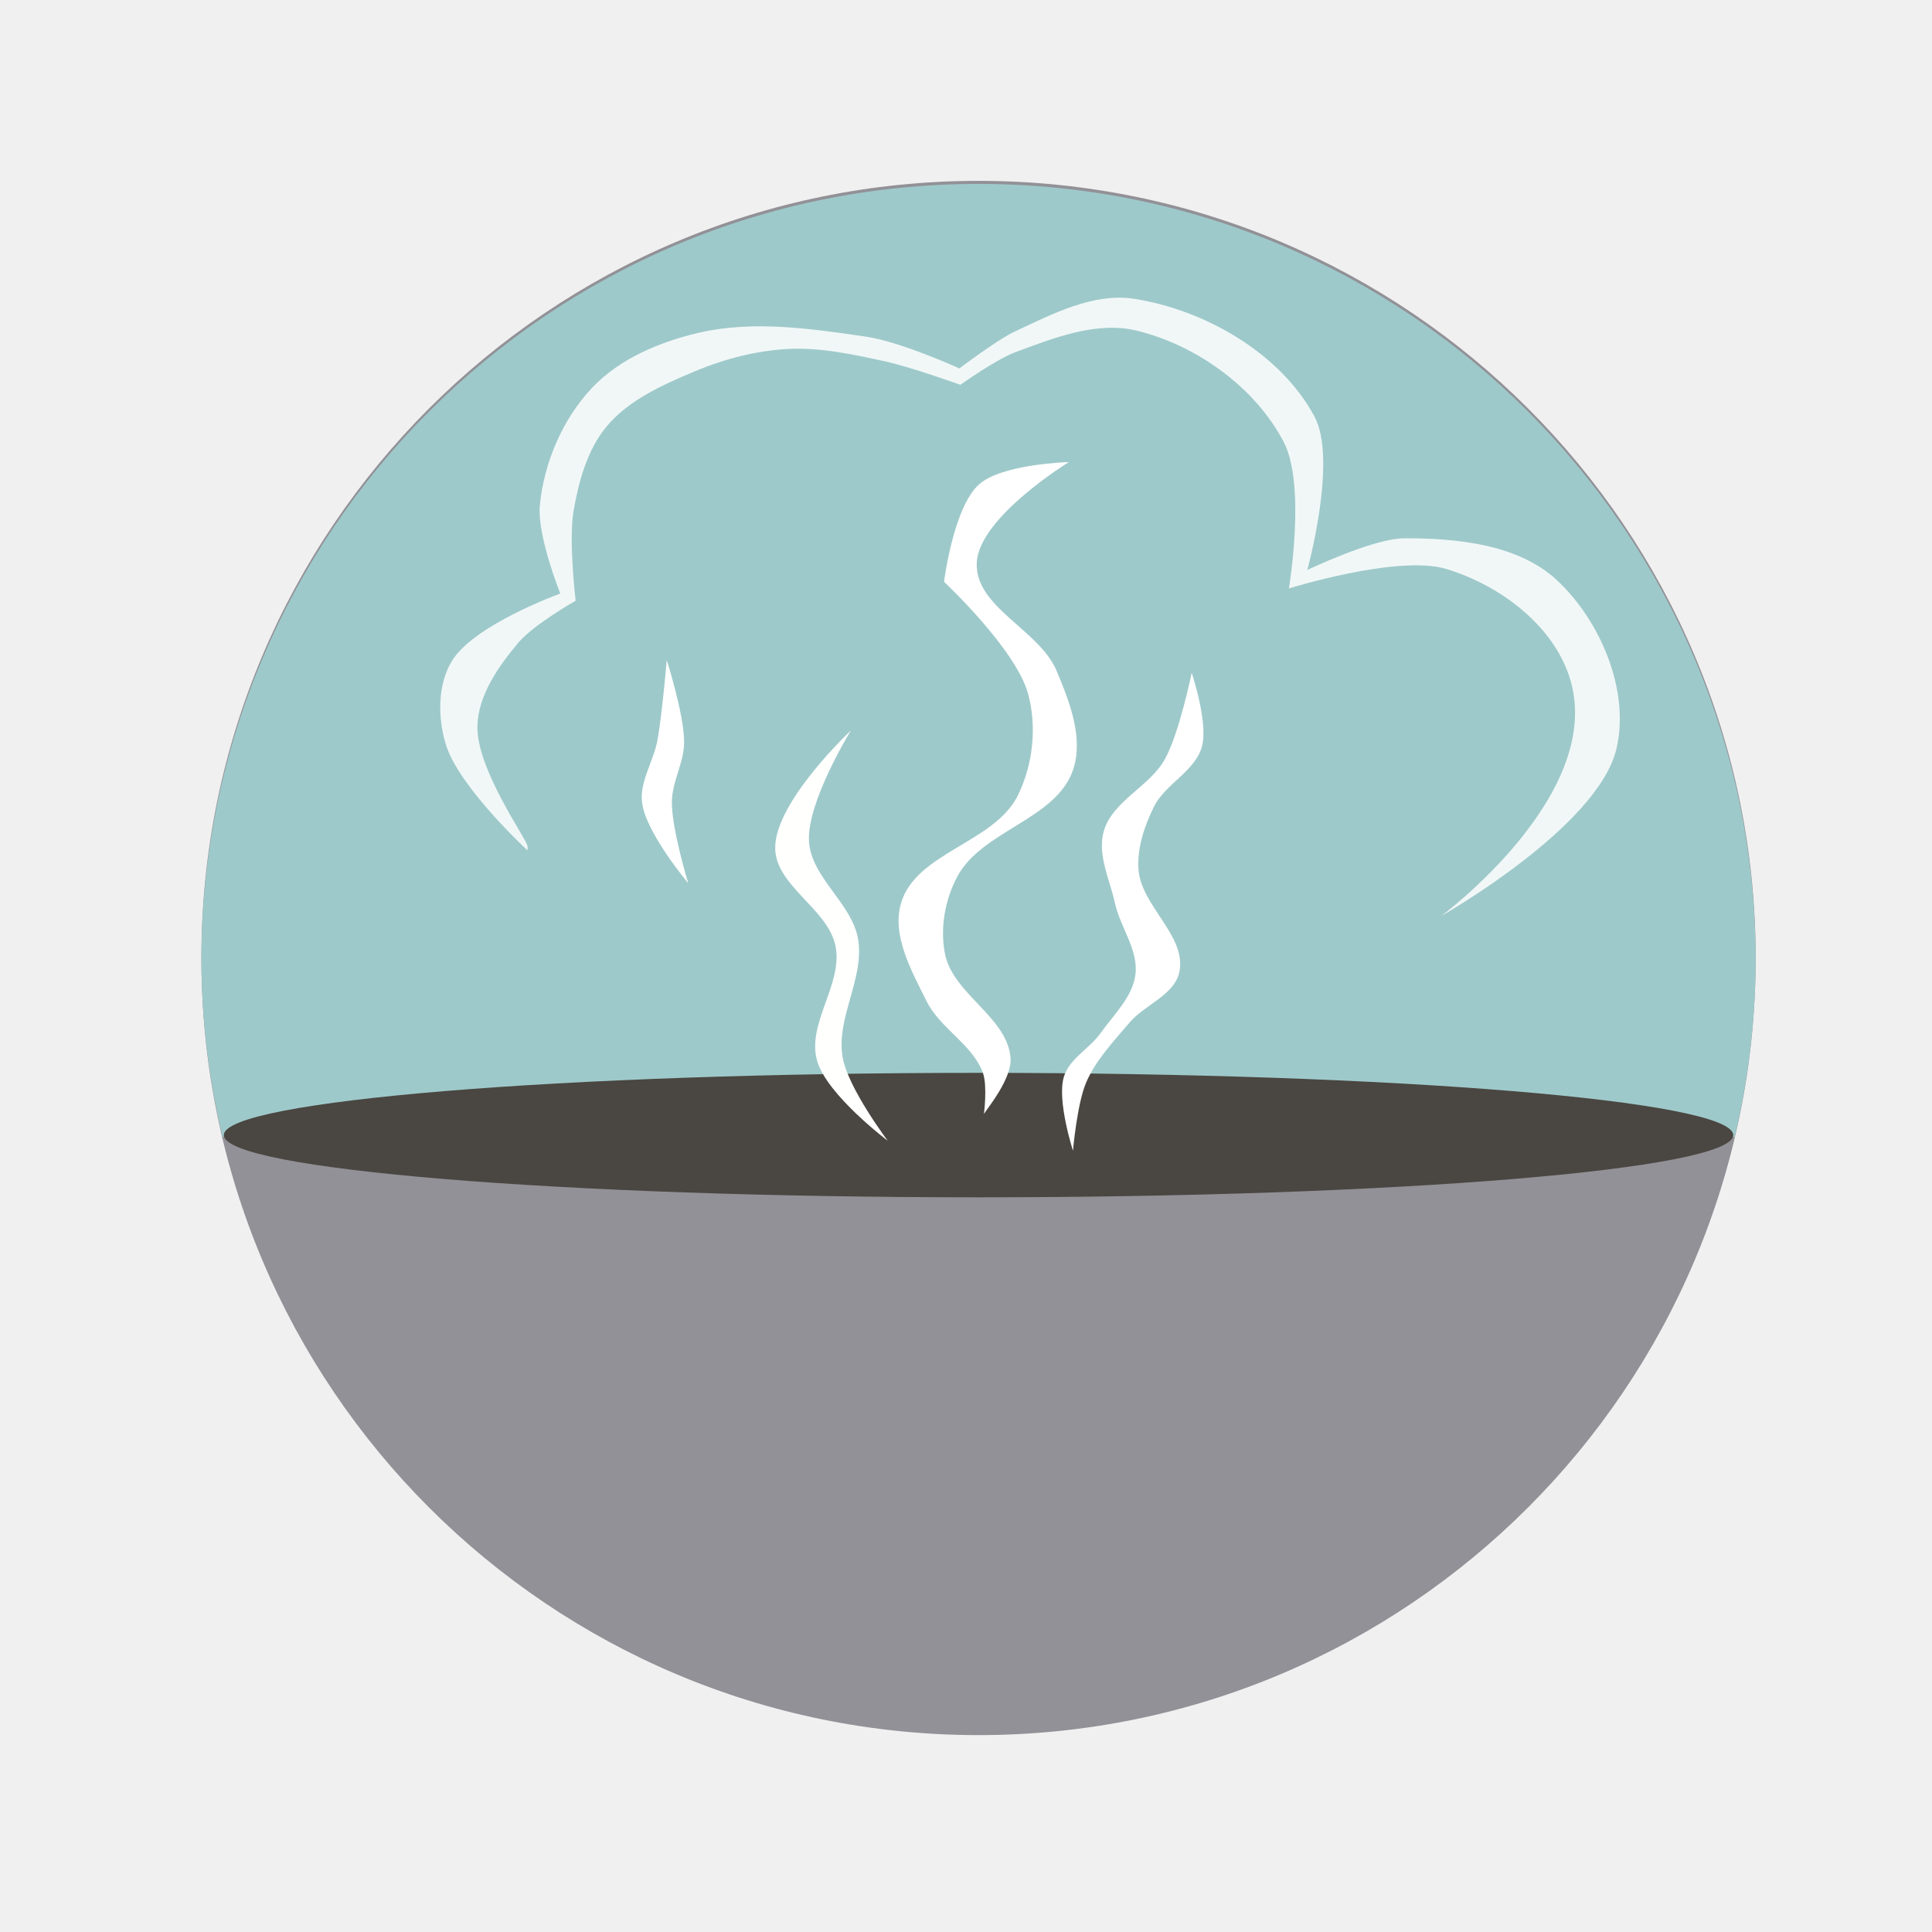
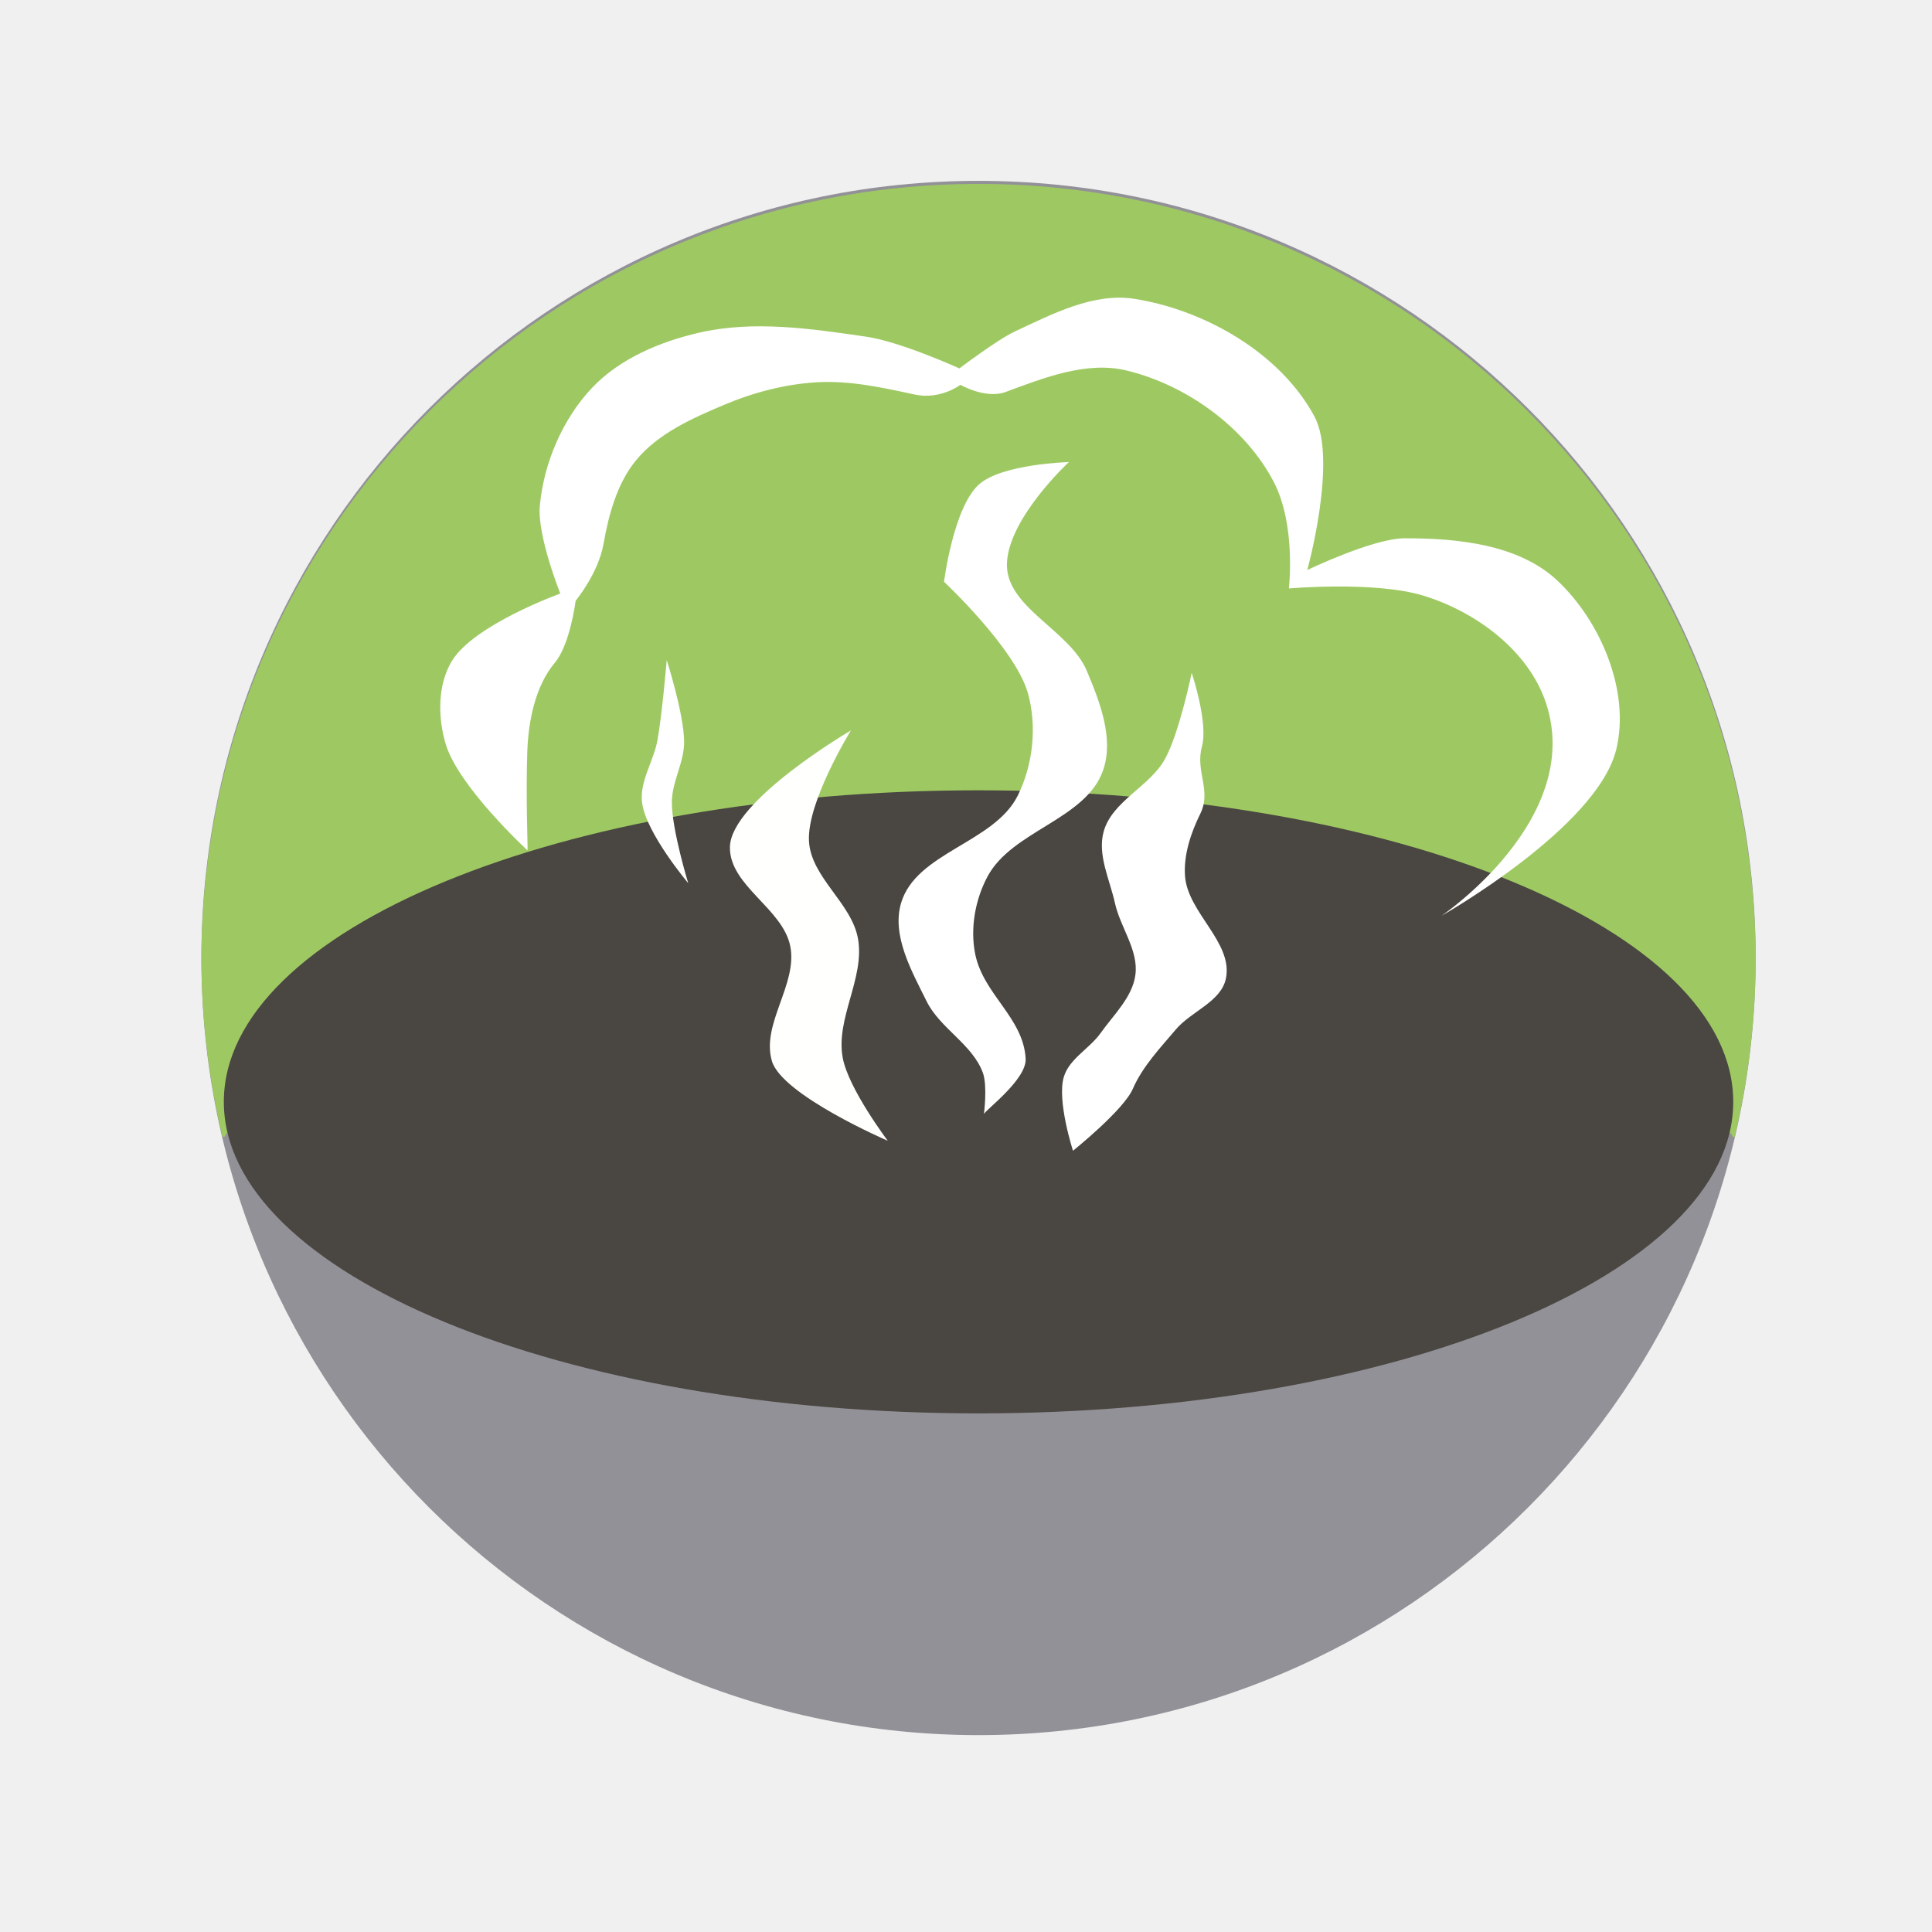
<svg xmlns="http://www.w3.org/2000/svg" id="svg2" version="1.1" width="256" height="256" viewBox="0 0 240 240">
  <defs id="defs6" />
  <ellipse style="fill:#929197;fill-opacity:1;stroke:none;stroke-width:1;stroke-miterlimit:4;stroke-dasharray:none;stroke-opacity:1" id="path3197" cx="121.557" cy="119.004" rx="96.538" ry="96.538" />
-   <path style="fill:#9ec9ca;fill-opacity:1;stroke:none;stroke-width:1;stroke-miterlimit:4;stroke-dasharray:none;stroke-opacity:1" d="m 121.558,22.848 a 96.538,96.538 0 0 0 -96.539,96.537 96.538,96.538 0 0 0 2.621,21.828 220.761,42.067 0 0 1 0.285,-0.023 93.752,7.73 0 0 1 93.633,-7.533 93.752,7.73 0 0 1 93.684,7.574 220.761,42.067 0 0 1 0.242,0.021 96.538,96.538 0 0 0 2.611,-21.867 96.538,96.538 0 0 0 -96.537,-96.537 z" id="path3197-6" />
-   <ellipse style="fill:#4a4641;fill-opacity:1;stroke:none;stroke-width:1;stroke-miterlimit:4;stroke-dasharray:none;stroke-opacity:1" id="path3197-3" cx="121.557" cy="141.004" rx="93.752" ry="7.73" />
-   <path style="fill:#ffffff;fill-opacity:0.852;fill-rule:evenodd;stroke:none;stroke-width:1px;stroke-linecap:butt;stroke-linejoin:miter;stroke-opacity:1" d="m 65.535,105.133 c 0,-0.763 -6.405,-9.589 -6.229,-15 0.125,-3.826 2.622,-7.366 5.085,-10.297 1.892,-2.252 7.119,-5.212 7.119,-5.212 0,0 -0.902,-7.513 -0.254,-11.186 0.648,-3.673 1.691,-7.55 4.068,-10.424 2.743,-3.316 6.967,-5.193 10.932,-6.864 3.655,-1.541 7.607,-2.575 11.568,-2.797 4.051,-0.226 8.111,0.666 12.076,1.525 3.209,0.696 9.407,2.924 9.407,2.924 0,0 4.371,-3.142 6.864,-4.068 4.761,-1.768 10.062,-3.856 15,-2.669 7.441,1.789 14.779,7.064 18.305,13.856 2.794,5.381 0.636,18.178 0.636,18.178 0,0 13.578,-4.243 19.576,-2.415 6.555,1.997 13.1,6.842 15.254,13.347 4.782,14.443 -15.89,29.746 -15.89,29.746 0,0 19.4,-10.987 21.737,-20.72 1.73,-7.206 -1.954,-15.92 -7.373,-20.975 -4.788,-4.467 -12.392,-5.229 -18.941,-5.212 -3.917,0.01 -12.076,3.941 -12.076,3.941 0,0 3.775,-13.691 0.89,-19.068 -4.213,-7.85 -13.572,-13.235 -22.373,-14.619 -5.077,-0.798 -10.217,1.891 -14.873,4.068 -2.151,1.006 -6.864,4.576 -6.864,4.576 0,0 -7.266,-3.311 -11.568,-3.941 -6.836,-1.001 -13.986,-2.051 -20.72,-0.508 -4.877,1.117 -9.913,3.226 -13.347,6.864 -3.659,3.876 -5.98,9.312 -6.483,14.619 -0.353,3.725 2.542,10.932 2.542,10.932 0,0 -10.737,3.862 -13.475,8.39 -1.781,2.945 -1.75,7 -0.763,10.297 1.594,5.326 10.169,13.22 10.169,13.22 z" id="path3232" />
+   <path style="fill:#9ec962;fill-opacity:1;stroke:none;stroke-width:1;stroke-miterlimit:4;stroke-dasharray:none;stroke-opacity:1" d="m 121.558,22.848 a 96.538,96.538 0 0 0 -96.539,96.537 96.538,96.538 0 0 0 2.621,21.828 220.761,42.067 0 0 1 0.285,-0.023 93.752,7.73 0 0 1 93.633,-7.533 93.752,7.73 0 0 1 93.684,7.574 220.761,42.067 0 0 1 0.242,0.021 96.538,96.538 0 0 0 2.611,-21.867 96.538,96.538 0 0 0 -96.537,-96.537 z" id="path3197-6" />
+   <ellipse style="fill:#4a4641;fill-opacity:1;stroke:none;stroke-width:2.237;stroke-miterlimit:4;stroke-dasharray:none;stroke-opacity:1" id="path3197-3" cx="121.557" cy="136.875" rx="93.752" ry="38.7" />
+   <path style="fill:#ffffff;fill-opacity:1;fill-rule:evenodd;stroke:none;stroke-width:1px;stroke-linecap:butt;stroke-linejoin:miter;stroke-opacity:1" d="m 65.535,105.133 c 0,-0.763 -0.211,-6.285 -0.035,-11.697 0.125,-3.826 0.971,-8.192 3.433,-11.122 1.892,-2.252 2.576,-7.689 2.576,-7.689 0,0 2.814,-3.384 3.462,-7.057 0.648,-3.673 1.691,-7.55 4.068,-10.424 2.743,-3.316 6.967,-5.193 10.932,-6.864 3.655,-1.541 7.607,-2.575 11.568,-2.797 4.051,-0.226 8.111,0.666 12.076,1.525 3.209,0.696 5.69,-1.206 5.69,-1.206 0,0 3.132,1.813 5.626,0.887 4.761,-1.768 10.062,-3.856 15,-2.669 7.441,1.789 14.779,7.064 18.305,13.856 2.794,5.381 1.874,13.223 1.874,13.223 0,0 10.688,-0.939 16.686,0.888 6.555,1.997 13.1,6.842 15.254,13.347 4.782,14.443 -12.999,26.442 -12.999,26.442 0,0 19.4,-10.987 21.737,-20.72 1.73,-7.206 -1.954,-15.92 -7.373,-20.975 -4.788,-4.467 -12.392,-5.229 -18.941,-5.212 -3.917,0.01 -12.076,3.941 -12.076,3.941 0,0 3.775,-13.691 0.89,-19.068 -4.213,-7.85 -13.572,-13.235 -22.373,-14.619 -5.077,-0.798 -10.217,1.891 -14.873,4.068 -2.151,1.006 -6.864,4.576 -6.864,4.576 0,0 -7.266,-3.311 -11.568,-3.941 -6.836,-1.001 -13.986,-2.051 -20.72,-0.508 -4.877,1.117 -9.913,3.226 -13.347,6.864 -3.659,3.876 -5.98,9.312 -6.483,14.619 -0.353,3.725 2.542,10.932 2.542,10.932 0,0 -10.737,3.862 -13.475,8.39 -1.781,2.945 -1.75,7 -0.763,10.297 1.594,5.326 10.169,13.22 10.169,13.22 z" id="path3232" />
  <path style="fill:#ffffff;fill-opacity:1;fill-rule:evenodd;stroke:none;stroke-width:1px;stroke-linecap:butt;stroke-linejoin:miter;stroke-opacity:1" d="m 85.493,109.709 c 0,0 -5.177,-6.138 -5.72,-9.915 -0.385,-2.675 1.433,-5.22 1.907,-7.881 0.583,-3.276 1.144,-9.915 1.144,-9.915 0,0 2.146,6.704 2.161,10.169 0.011,2.551 -1.524,4.949 -1.525,7.5 -0.001,3.415 2.034,10.042 2.034,10.042 z" id="path3252" />
-   <path style="fill:#fffffe;fill-opacity:1;fill-rule:evenodd;stroke:none;stroke-width:1px;stroke-linecap:butt;stroke-linejoin:miter;stroke-opacity:1" d="m 110.281,141.711 c 0,0 -7.541,-5.677 -8.771,-9.915 -1.34,-4.616 3.213,-9.52 2.288,-14.237 -0.925,-4.721 -7.57,-7.52 -7.5,-12.331 0.084,-5.758 9.407,-14.492 9.407,-14.492 0,0 -5.459,8.84 -5.212,13.729 0.229,4.542 5.343,7.719 6.102,12.203 0.826,4.887 -2.816,9.874 -1.907,14.746 0.717,3.84 5.593,10.297 5.593,10.297 z" id="path3254" />
-   <path style="fill:#ffffff;fill-opacity:1;fill-rule:evenodd;stroke:none;stroke-width:1px;stroke-linecap:butt;stroke-linejoin:miter;stroke-opacity:1" d="m 122.23,138.374 c 0.381,-0.636 3.447,-4.329 3.305,-6.864 -0.285,-5.094 -7.113,-7.967 -8.136,-12.966 -0.654,-3.194 -0.014,-6.787 1.525,-9.661 3.072,-5.736 12.245,-7.068 14.364,-13.22 1.357,-3.939 -0.416,-8.492 -2.034,-12.331 -2.166,-5.139 -10.218,-7.906 -9.915,-13.475 0.306,-5.63 11.441,-12.458 11.441,-12.458 0,0 -8.338,0.216 -11.186,2.797 -3.169,2.87 -4.322,12.076 -4.322,12.076 0,0 8.867,8.29 10.424,13.856 1.147,4.101 0.631,8.902 -1.271,12.712 -2.934,5.876 -12.64,7.047 -14.492,13.347 -1.185,4.033 1.31,8.438 3.178,12.203 1.676,3.379 5.714,5.349 6.992,8.898 0.574,1.595 0.127,5.085 0.127,5.085 z" id="path3256" />
-   <path style="fill:#ffffff;fill-opacity:1;fill-rule:evenodd;stroke:none;stroke-width:1px;stroke-linecap:butt;stroke-linejoin:miter;stroke-opacity:1" d="m 133.29,142.951 c 0,0 0.502,-5.864 1.653,-8.517 1.207,-2.784 3.382,-5.054 5.339,-7.373 1.913,-2.267 5.647,-3.447 6.229,-6.356 0.895,-4.475 -4.767,-8.159 -5.085,-12.712 -0.185,-2.655 0.733,-5.366 1.907,-7.754 1.41,-2.868 5.13,-4.417 5.975,-7.5 0.814,-2.971 -1.271,-9.153 -1.271,-9.153 0,0 -1.516,7.41 -3.305,10.678 -1.891,3.455 -6.566,5.232 -7.627,9.025 -0.809,2.891 0.752,5.966 1.398,8.898 0.664,3.012 2.942,5.839 2.542,8.898 -0.364,2.789 -2.694,4.953 -4.322,7.246 -1.376,1.938 -3.905,3.187 -4.576,5.466 -0.868,2.949 1.144,9.153 1.144,9.153 z" id="path3258" />
+   <path style="fill:#fffffe;fill-opacity:1;fill-rule:evenodd;stroke:none;stroke-width:1px;stroke-linecap:butt;stroke-linejoin:miter;stroke-opacity:1" d="m 110.281,141.711 c 0,0 -13.166,-5.677 -14.396,-9.915 -1.34,-4.616 3.213,-9.52 2.288,-14.237 -0.925,-4.721 -7.57,-7.52 -7.5,-12.331 0.084,-5.758 15.032,-14.492 15.032,-14.492 0,0 -5.459,8.84 -5.212,13.729 0.229,4.542 5.343,7.719 6.102,12.203 0.826,4.887 -2.816,9.874 -1.907,14.746 0.717,3.84 5.593,10.297 5.593,10.297 z" id="path3254" />
+   <path style="fill:#ffffff;fill-opacity:1;fill-rule:evenodd;stroke:none;stroke-width:1px;stroke-linecap:butt;stroke-linejoin:miter;stroke-opacity:1" d="m 122.23,138.374 c 0.381,-0.636 5.322,-4.329 5.18,-6.864 -0.285,-5.094 -5.238,-7.967 -6.261,-12.966 -0.654,-3.194 -0.014,-6.787 1.525,-9.661 3.072,-5.736 12.245,-7.068 14.364,-13.22 1.357,-3.939 -0.416,-8.492 -2.034,-12.331 -2.166,-5.139 -10.218,-7.906 -9.915,-13.475 0.306,-5.63 7.691,-12.458 7.691,-12.458 0,0 -8.338,0.216 -11.186,2.797 -3.169,2.87 -4.322,12.076 -4.322,12.076 0,0 8.867,8.29 10.424,13.856 1.147,4.101 0.631,8.902 -1.271,12.712 -2.934,5.876 -12.64,7.047 -14.492,13.347 -1.185,4.033 1.31,8.438 3.178,12.203 1.676,3.379 5.714,5.349 6.992,8.898 0.574,1.595 0.127,5.085 0.127,5.085 z" id="path3256" />
+   <path style="fill:#ffffff;fill-opacity:1;fill-rule:evenodd;stroke:none;stroke-width:1px;stroke-linecap:butt;stroke-linejoin:miter;stroke-opacity:1" d="m 133.29,142.951 c 0,0 6.283,-5.038 7.434,-7.691 1.207,-2.784 3.382,-5.054 5.339,-7.373 1.913,-2.267 5.647,-3.447 6.229,-6.356 0.895,-4.475 -4.767,-8.159 -5.085,-12.712 -0.185,-2.655 0.733,-5.366 1.907,-7.754 1.41,-2.868 -0.651,-5.243 0.193,-8.326 0.814,-2.971 -1.271,-9.153 -1.271,-9.153 0,0 -1.516,7.41 -3.305,10.678 -1.891,3.455 -6.566,5.232 -7.627,9.025 -0.809,2.891 0.752,5.966 1.398,8.898 0.664,3.012 2.942,5.839 2.542,8.898 -0.364,2.789 -2.694,4.953 -4.322,7.246 -1.376,1.938 -3.905,3.187 -4.576,5.466 -0.868,2.949 1.144,9.153 1.144,9.153 z" id="path3258" />
</svg>
